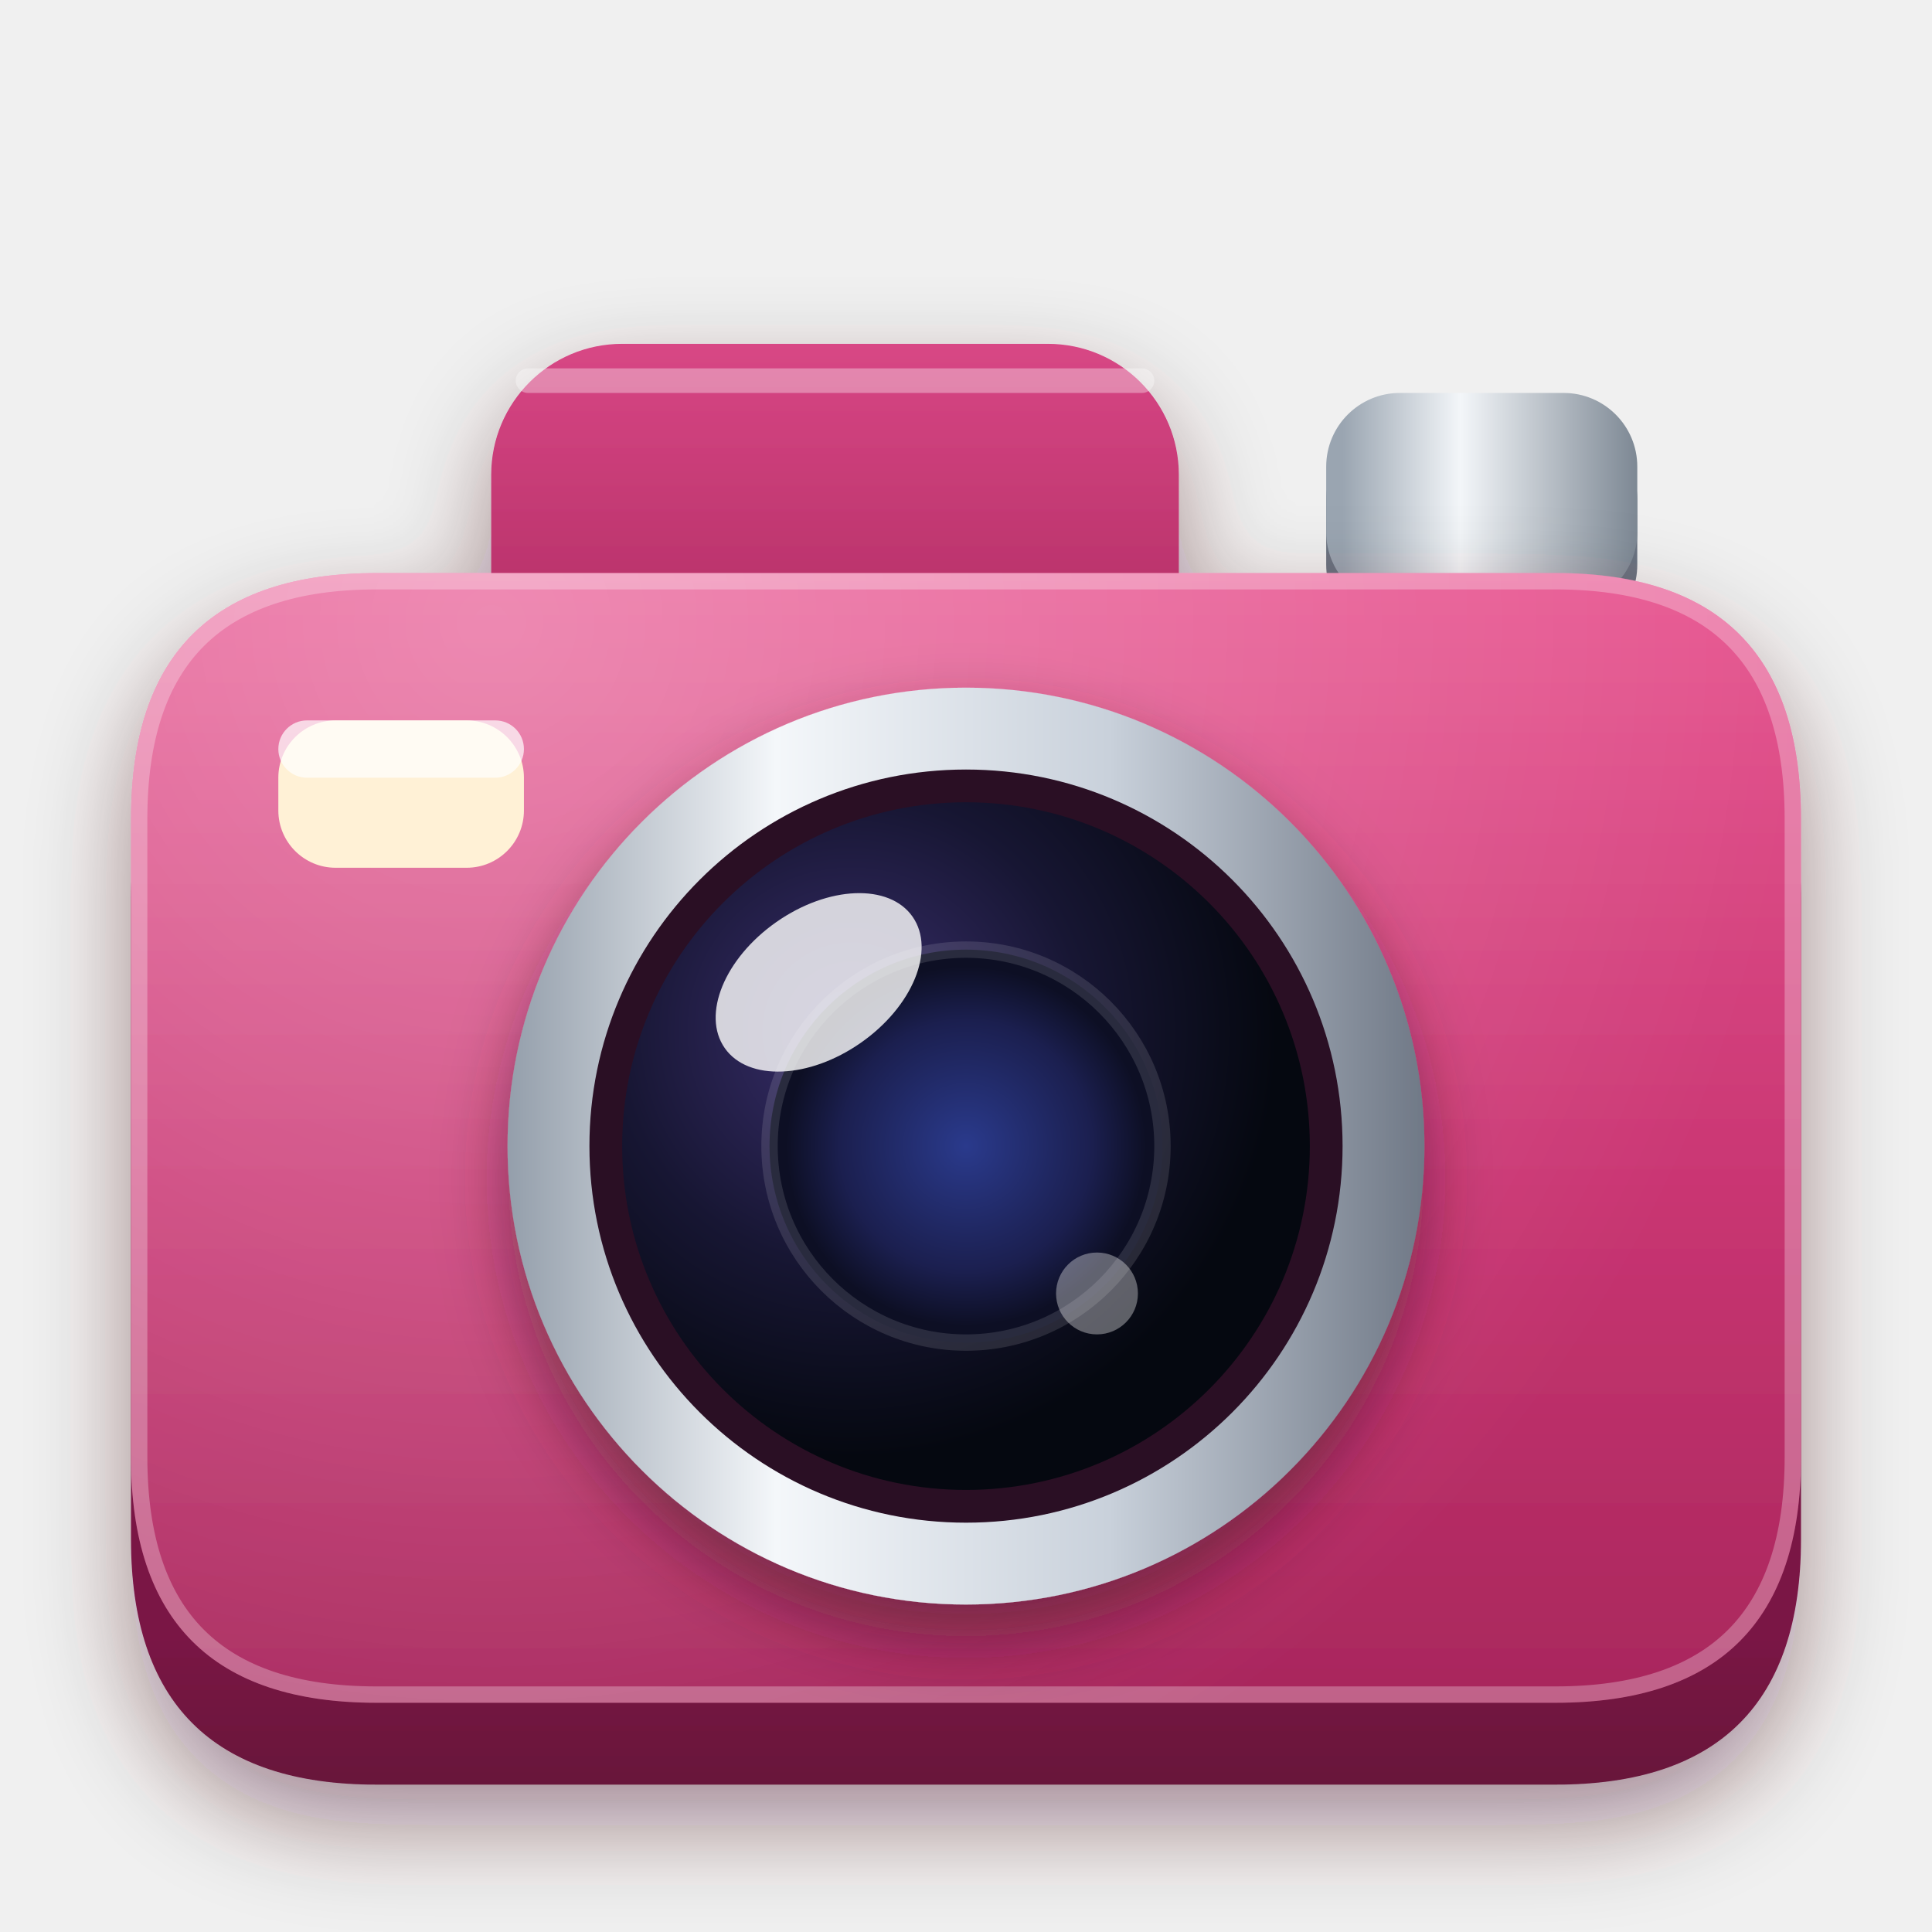
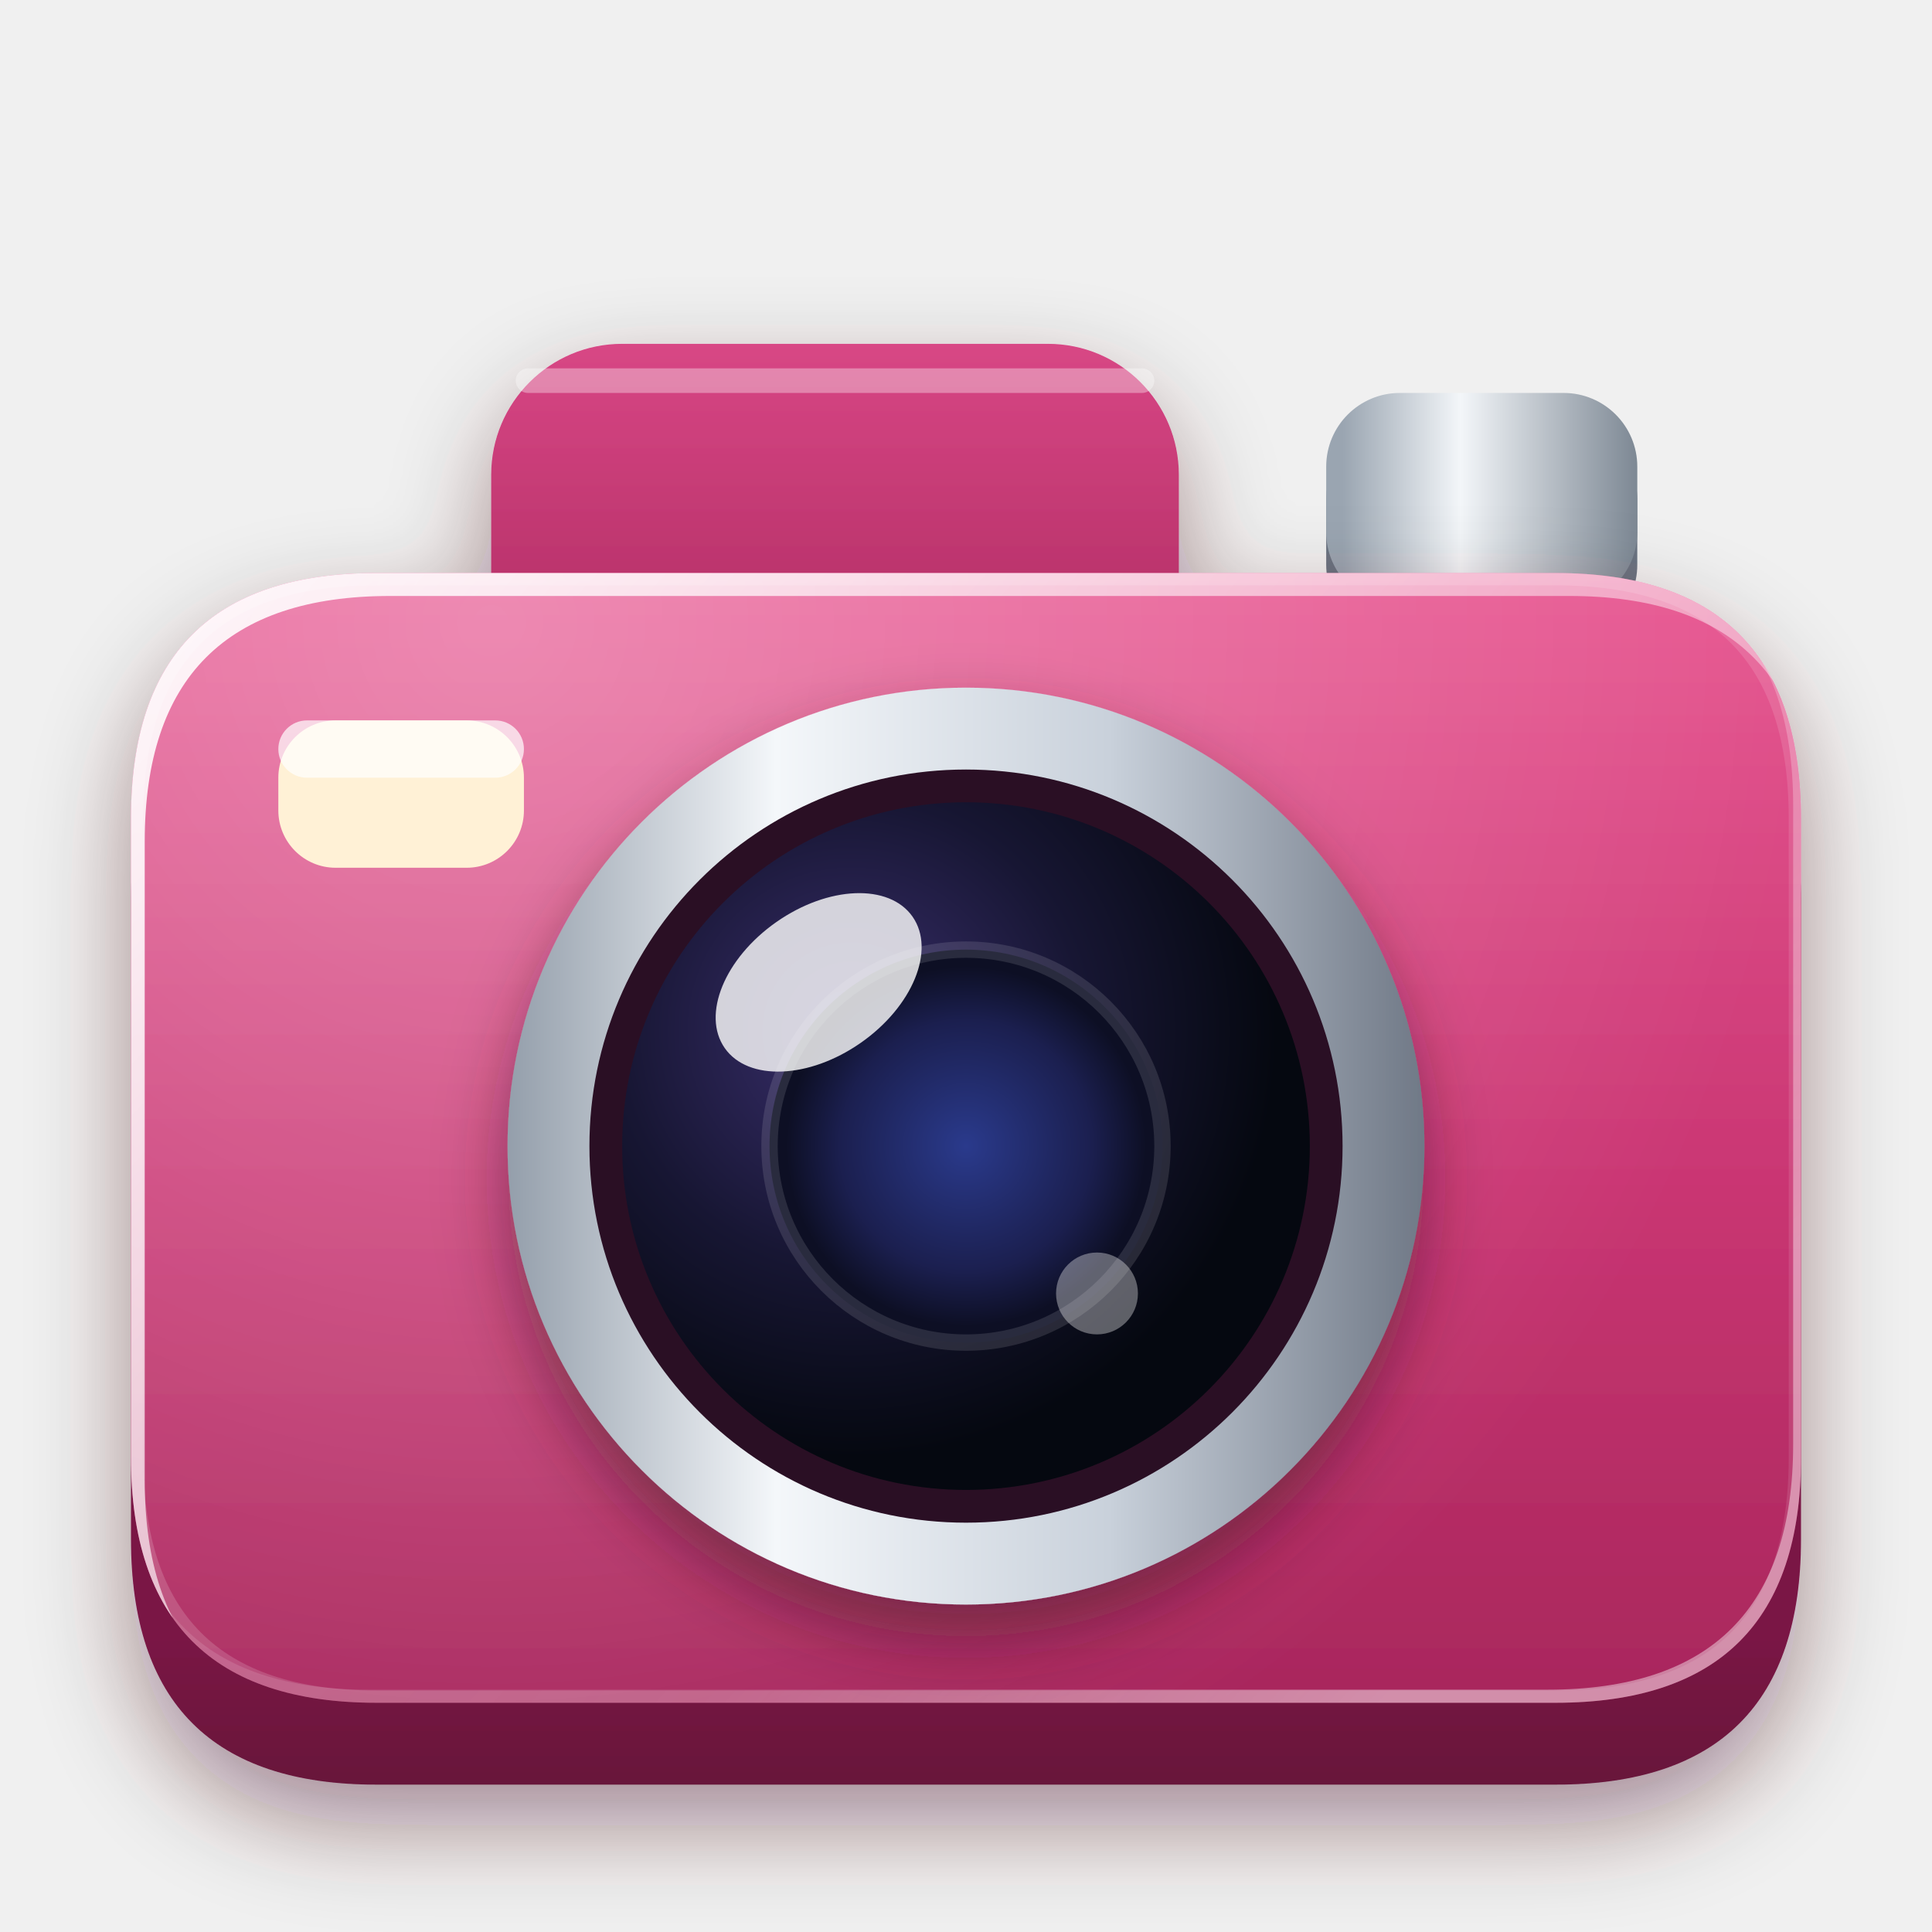
- <svg xmlns="http://www.w3.org/2000/svg" width="236" height="236" viewBox="0 0 236 236" fill="none">
+ <svg xmlns="http://www.w3.org/2000/svg" width="236" height="236" viewBox="0 0 236 236" preserveAspectRatio="none">
+   <g fill="none">
+     <rect x="162" y="52" width="38" height="26" rx="9" fill="#6b7482" />
+   </g>
+   <g fill="none">
+     <defs>
+       <linearGradient id="l2-ph_btn" x1="164" y1="0" x2="200" y2="0" gradientUnits="userSpaceOnUse">
+         <stop offset="0" stop-color="#9aa5b1" />
+         <stop offset="0.4" stop-color="#f3f6f9" />
+         <stop offset="1" stop-color="#7d8894" />
+       </linearGradient>
+     </defs>
+     <rect x="162" y="48" width="38" height="26" rx="9" fill="url(#l2-ph_btn)" />
+   </g>
  <defs>
-     <linearGradient id="ph_body" x1="118" y1="70" x2="118" y2="208" gradientUnits="userSpaceOnUse">
-       <stop offset="0" stop-color="#e85a93" />
-       <stop offset="0.55" stop-color="#c93572" />
-       <stop offset="1" stop-color="#a8275c" />
-     </linearGradient>
-     <linearGradient id="ph_side" x1="0" y1="190" x2="0" y2="220" gradientUnits="userSpaceOnUse">
-       <stop offset="0" stop-color="#7a1845" />
-       <stop offset="1" stop-color="#5c0f33" />
-     </linearGradient>
-     <linearGradient id="ph_hump" x1="118" y1="42" x2="118" y2="90" gradientUnits="userSpaceOnUse">
-       <stop offset="0" stop-color="#d84785" />
-       <stop offset="1" stop-color="#a8275c" />
-     </linearGradient>
-     <linearGradient id="ph_metal" x1="60" y1="0" x2="176" y2="0" gradientUnits="userSpaceOnUse">
-       <stop offset="0" stop-color="#8e99a6" />
-       <stop offset="0.3" stop-color="#f4f7fa" />
-       <stop offset="0.65" stop-color="#c9d1db" />
-       <stop offset="1" stop-color="#6b7482" />
-     </linearGradient>
-     <linearGradient id="ph_btn" x1="164" y1="0" x2="200" y2="0" gradientUnits="userSpaceOnUse">
-       <stop offset="0" stop-color="#9aa5b1" />
-       <stop offset="0.4" stop-color="#f3f6f9" />
-       <stop offset="1" stop-color="#7d8894" />
-     </linearGradient>
-     <radialGradient id="ph_glass" cx="104" cy="126" r="52" gradientUnits="userSpaceOnUse">
-       <stop offset="0" stop-color="#3a2f6e" />
-       <stop offset="0.55" stop-color="#171633" />
-       <stop offset="1" stop-color="#050810" />
-     </radialGradient>
-     <radialGradient id="ph_iris" cx="118" cy="140" r="22" gradientUnits="userSpaceOnUse">
-       <stop offset="0" stop-color="#2a3a8c" />
-       <stop offset="0.7" stop-color="#1b1f4f" />
-       <stop offset="1" stop-color="#0d0f24" />
-     </radialGradient>
-     <radialGradient id="ph_bloom" cx="60" cy="76" r="160" gradientUnits="userSpaceOnUse">
-       <stop offset="0" stop-color="white" stop-opacity="0.3" />
-       <stop offset="1" stop-color="white" stop-opacity="0" />
-     </radialGradient>
-     <clipPath id="ph_clip">
-       <path d="M46 70H190Q220 70 220 100V178Q220 208 190 208H46Q16 208 16 178V100Q16 70 46 70Z" />
-     </clipPath>
-     <filter id="ph_shadow" x="-20" y="-20" width="276" height="276" filterUnits="userSpaceOnUse" color-interpolation-filters="sRGB">
+     <filter id="shadow3" x="-20" y="-20" width="276" height="276" filterUnits="userSpaceOnUse" color-interpolation-filters="sRGB">
      <feDropShadow dx="0" dy="5" stdDeviation="6" flood-color="#40081f" flood-opacity="0.42" />
    </filter>
-     <filter id="ph_lens_shadow" x="-20" y="-20" width="276" height="276" filterUnits="userSpaceOnUse">
+   </defs>
+   <g filter="url(#shadow3)">
+     <g fill="none">
+       <defs>
+         <linearGradient id="l4-ph_hump" x1="118" y1="42" x2="118" y2="90" gradientUnits="userSpaceOnUse">
+           <stop offset="0" stop-color="#d84785" />
+           <stop offset="1" stop-color="#a8275c" />
+         </linearGradient>
+       </defs>
+       <rect x="60" y="42" width="84" height="48" rx="16" fill="url(#l4-ph_hump)" />
+     </g>
+     <g fill="none">
+       <defs>
+         <linearGradient id="l5-ph_side" x1="0" y1="190" x2="0" y2="220" gradientUnits="userSpaceOnUse">
+           <stop offset="0" stop-color="#7a1845" />
+           <stop offset="1" stop-color="#5c0f33" />
+         </linearGradient>
+       </defs>
+       <path d="M46 70H190Q220 70 220 100V178Q220 208 190 208H46Q16 208 16 178V100Q16 70 46 70Z" fill="url(#l5-ph_side)" transform="translate(0 10)" />
+     </g>
+     <g fill="none">
+       <defs>
+         <linearGradient id="l6-ph_body" x1="118" y1="70" x2="118" y2="208" gradientUnits="userSpaceOnUse">
+           <stop offset="0" stop-color="#e85a93" />
+           <stop offset="0.55" stop-color="#c93572" />
+           <stop offset="1" stop-color="#a8275c" />
+         </linearGradient>
+       </defs>
+       <path d="M46 70H190Q220 70 220 100V178Q220 208 190 208H46Q16 208 16 178V100Q16 70 46 70Z" fill="url(#l6-ph_body)" />
+     </g>
+   </g>
+   <g fill="none">
+     <rect x="63" y="45" width="78" height="3" rx="1.5" fill="white" opacity="0.35" />
+   </g>
+   <defs>
+     <clipPath id="clip8">
+       <path d="M46 70 H190 Q220 70 220 100 V178 Q220 208 190 208 H46 Q16 208 16 178 V100 Q16 70 46 70 Z" clip-rule="nonzero" />
+     </clipPath>
+   </defs>
+   <g clip-path="url(#clip8)">
+     <g fill="none">
+       <defs>
+         <radialGradient id="l9-ph_bloom" cx="60" cy="76" r="160" gradientUnits="userSpaceOnUse">
+           <stop offset="0" stop-color="white" stop-opacity="0.3" />
+           <stop offset="1" stop-color="white" stop-opacity="0" />
+         </radialGradient>
+       </defs>
+       <rect width="236" height="236" fill="url(#l9-ph_bloom)" />
+     </g>
+   </g>
+   <defs>
+     <clipPath id="rim10">
+       <path d="M46 70H190Q220 70 220 100V178Q220 208 190 208H46Q16 208 16 178V100Q16 70 46 70Z" clip-rule="nonzero" />
+     </clipPath>
+     <linearGradient id="rim10g0" x1="16" y1="70" x2="169" y2="208" gradientUnits="userSpaceOnUse">
+       <stop offset="0" stop-color="#ffffff" stop-opacity="0.200" />
+       <stop offset="1" stop-color="#ffffff" stop-opacity="0.100" />
+     </linearGradient>
+     <linearGradient id="rim10g1" x1="16" y1="70" x2="169" y2="208" gradientUnits="userSpaceOnUse">
+       <stop offset="0" stop-color="#ffffff" stop-opacity="0.950" />
+       <stop offset="0.45" stop-color="#ffffff" stop-opacity="0.600" />
+       <stop offset="1" stop-color="#ffffff" stop-opacity="0.250" />
+     </linearGradient>
+     <linearGradient id="rim10g2" x1="16" y1="70" x2="169" y2="208" gradientUnits="userSpaceOnUse">
+       <stop offset="0" stop-color="#ffffff" stop-opacity="0.050" />
+       <stop offset="0.7" stop-color="#ffffff" stop-opacity="0.150" />
+       <stop offset="1" stop-color="#ffffff" stop-opacity="0.420" />
+     </linearGradient>
+   </defs>
+   <g clip-path="url(#rim10)">
+     <path d="M46 70H190Q220 70 220 100V178Q220 208 190 208H46Q16 208 16 178V100Q16 70 46 70Z" fill="none" stroke="url(#rim10g0)" stroke-width="3" />
+     <path d="M46 70H190Q220 70 220 100V178Q220 208 190 208H46Q16 208 16 178V100Q16 70 46 70ZM47.68 72.8 H191.68 Q221.68 72.8 221.68 102.8 V180.8 Q221.68 210.8 191.68 210.8 H47.68 Q17.68 210.8 17.68 180.8 V102.8 Q17.68 72.8 47.68 72.8 Z" fill="url(#rim10g1)" fill-rule="evenodd" />
+     <path d="M46 70H190Q220 70 220 100V178Q220 208 190 208H46Q16 208 16 178V100Q16 70 46 70ZM45.04 68.4 H189.04 Q219.04 68.4 219.04 98.4 V176.4 Q219.04 206.4 189.04 206.4 H45.04 Q15.04 206.4 15.04 176.4 V98.4 Q15.04 68.4 45.04 68.4 Z" fill="url(#rim10g2)" fill-rule="evenodd" />
+   </g>
+   <g fill="none">
+     <rect x="34" y="88" width="30" height="18" rx="7" fill="#fff1d6" />
+   </g>
+   <g fill="none">
+     <rect x="34" y="88" width="30" height="7" rx="3.5" fill="white" opacity="0.7" />
+   </g>
+   <defs>
+     <filter id="shadow13" x="-20" y="-20" width="276" height="276" filterUnits="userSpaceOnUse" color-interpolation-filters="sRGB">
      <feDropShadow dx="0" dy="4" stdDeviation="4" flood-color="#3a0a22" flood-opacity="0.5" />
    </filter>
  </defs>
-   <rect x="162" y="52" width="38" height="26" rx="9" fill="#6b7482" />
-   <rect x="162" y="48" width="38" height="26" rx="9" fill="url(#ph_btn)" />
-   <g filter="url(#ph_shadow)">
-     <rect x="60" y="42" width="84" height="48" rx="16" fill="url(#ph_hump)" />
-     <path d="M46 70H190Q220 70 220 100V178Q220 208 190 208H46Q16 208 16 178V100Q16 70 46 70Z" fill="url(#ph_side)" transform="translate(0 10)" />
-     <path d="M46 70H190Q220 70 220 100V178Q220 208 190 208H46Q16 208 16 178V100Q16 70 46 70Z" fill="url(#ph_body)" />
+   <g filter="url(#shadow13)">
+     <g fill="none">
+       <defs>
+         <linearGradient id="l14-ph_metal" x1="60" y1="0" x2="176" y2="0" gradientUnits="userSpaceOnUse">
+           <stop offset="0" stop-color="#8e99a6" />
+           <stop offset="0.3" stop-color="#f4f7fa" />
+           <stop offset="0.65" stop-color="#c9d1db" />
+           <stop offset="1" stop-color="#6b7482" />
+         </linearGradient>
+       </defs>
+       <circle cx="118" cy="140" r="56" fill="url(#l14-ph_metal)" />
+     </g>
  </g>
-   <rect x="63" y="45" width="78" height="3" rx="1.5" fill="white" opacity="0.35" />
-   <g clip-path="url(#ph_clip)">
-     <rect width="236" height="236" fill="url(#ph_bloom)" />
+   <g fill="none">
+     <circle cx="118" cy="140" r="46" fill="#2a0f24" />
  </g>
-   <path d="M46 70H190Q220 70 220 100V178Q220 208 190 208H46Q16 208 16 178V100Q16 70 46 70Z" stroke="white" stroke-opacity="0.28" stroke-width="4" clip-path="url(#ph_clip)" />
-   <rect x="34" y="88" width="30" height="18" rx="7" fill="#fff1d6" />
-   <rect x="34" y="88" width="30" height="7" rx="3.5" fill="white" opacity="0.7" />
-   <g filter="url(#ph_lens_shadow)">
-     <circle cx="118" cy="140" r="56" fill="url(#ph_metal)" />
+   <g fill="none">
+     <defs>
+       <radialGradient id="l16-ph_glass" cx="104" cy="126" r="52" gradientUnits="userSpaceOnUse">
+         <stop offset="0" stop-color="#3a2f6e" />
+         <stop offset="0.55" stop-color="#171633" />
+         <stop offset="1" stop-color="#050810" />
+       </radialGradient>
+     </defs>
+     <circle cx="118" cy="140" r="42" fill="url(#l16-ph_glass)" />
  </g>
-   <circle cx="118" cy="140" r="46" fill="#2a0f24" />
-   <circle cx="118" cy="140" r="42" fill="url(#ph_glass)" />
-   <circle cx="118" cy="140" r="24" fill="url(#ph_iris)" />
-   <circle cx="118" cy="140" r="24" stroke="white" stroke-opacity="0.12" stroke-width="2" />
-   <ellipse cx="100" cy="120" rx="14" ry="9" transform="rotate(-35 100 120)" fill="white" opacity="0.8" />
-   <circle cx="134" cy="158" r="5" fill="white" opacity="0.35" />
+   <g fill="none">
+     <defs>
+       <radialGradient id="l17-ph_iris" cx="118" cy="140" r="22" gradientUnits="userSpaceOnUse">
+         <stop offset="0" stop-color="#2a3a8c" />
+         <stop offset="0.7" stop-color="#1b1f4f" />
+         <stop offset="1" stop-color="#0d0f24" />
+       </radialGradient>
+     </defs>
+     <circle cx="118" cy="140" r="24" fill="url(#l17-ph_iris)" />
+   </g>
+   <g fill="none">
+     <circle cx="118" cy="140" r="24" stroke="white" stroke-opacity="0.12" stroke-width="2" />
+   </g>
+   <g fill="none">
+     <ellipse cx="100" cy="120" rx="14" ry="9" transform="rotate(-35 100 120)" fill="white" opacity="0.8" />
+   </g>
+   <g fill="none">
+     <circle cx="134" cy="158" r="5" fill="white" opacity="0.35" />
+   </g>
</svg>
